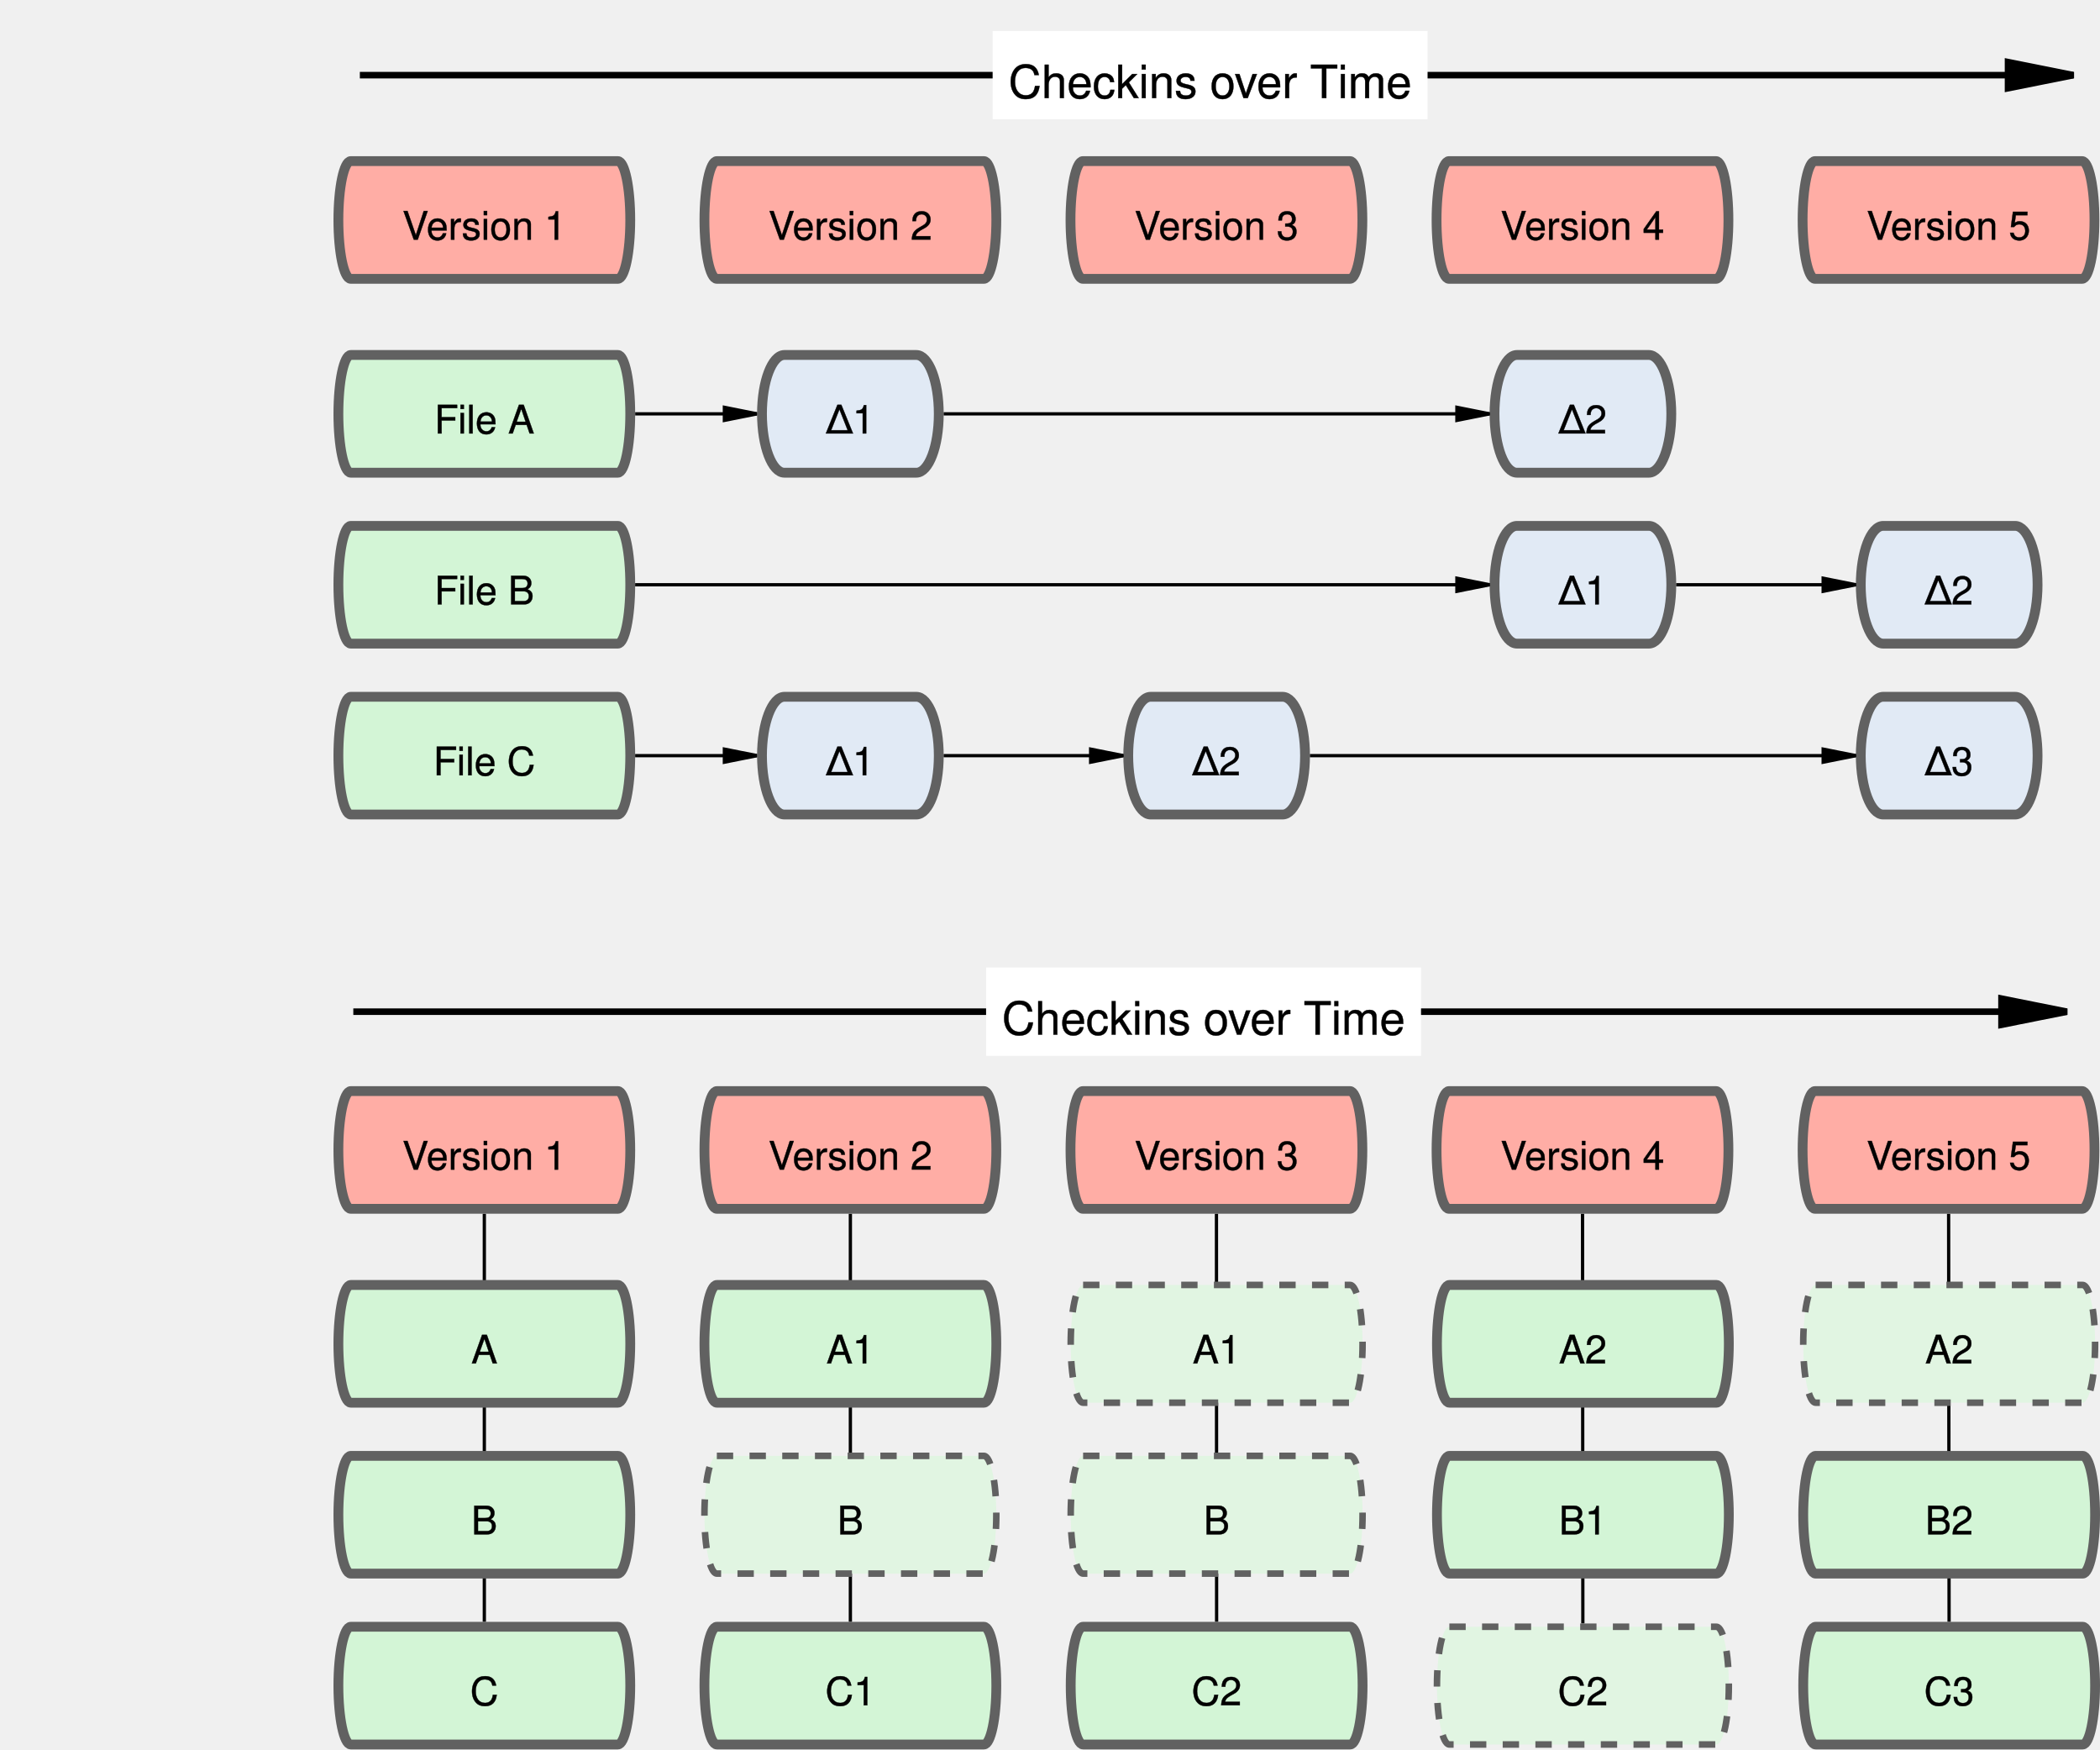
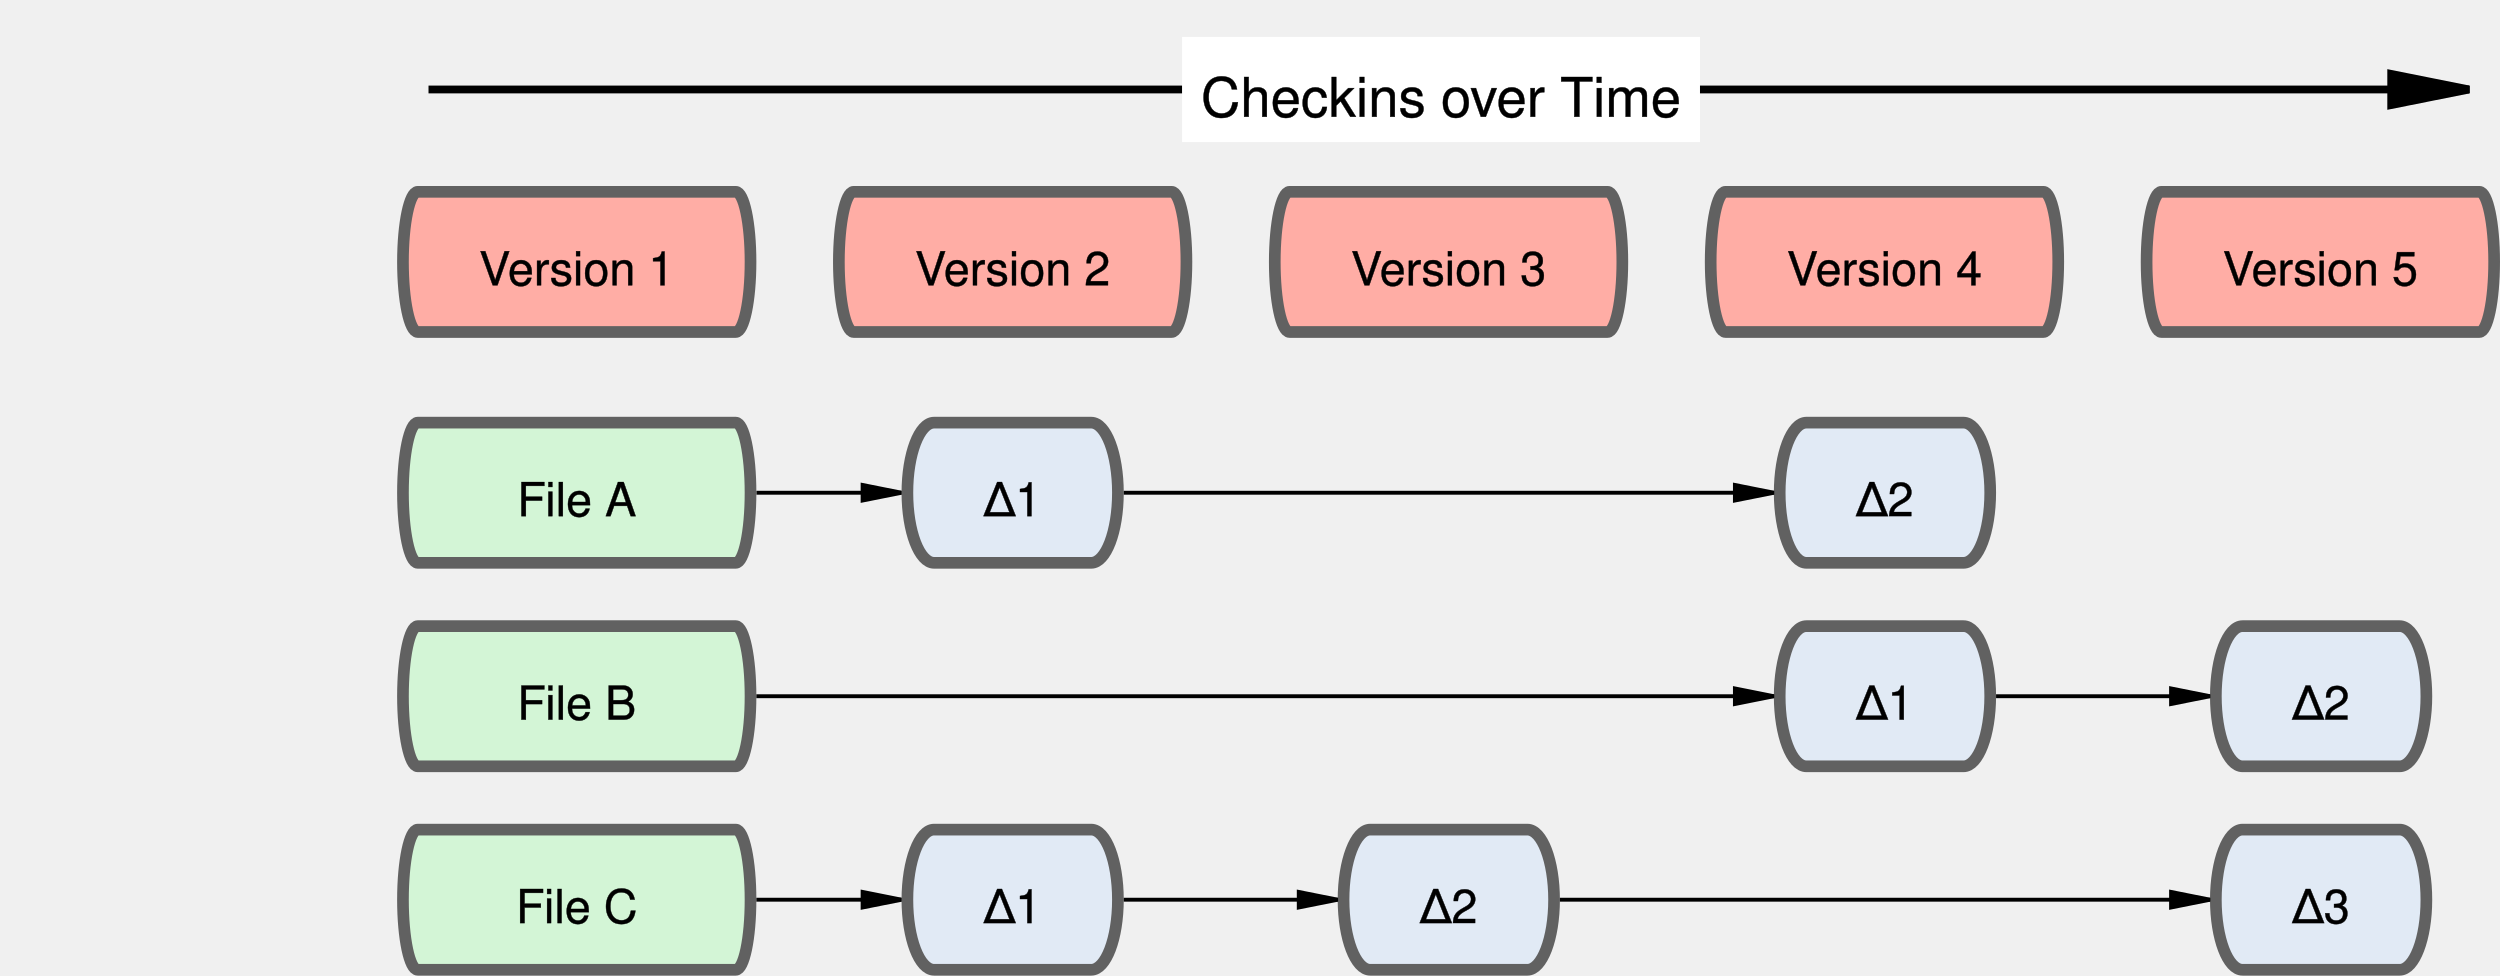
<svg xmlns="http://www.w3.org/2000/svg">
  <defs>
    <marker id="Arrow1Lend" orient="auto" refX="0.0" refY="0.0" style="overflow:visible;">
      <path d="M -10,0.0 L -10.0,-2.0 L 0.0,0.0 L -10.0,2.0 z " id="path3666" style="fill-rule:evenodd;stroke:#000000;stroke-width:1.0px;marker-start:none;" />
    </marker>
  </defs>
  <g style="stroke:#000000;fill:#fff">
-     <path d="M 148.102,371.09 L 148.102,495.871" id="2007" style="marker-start:none;stroke:#000000;marker-end:none;fill:none" />
-     <path d="M 260.039,371.09 L 260.039,495.871" id="2008" style="marker-start:none;stroke:#000000;marker-end:none;fill:none" />
-     <path d="M 371.984,371.09 L 372.032,495.871" id="2009" style="marker-start:none;stroke:#000000;marker-end:none;fill:none" />
-     <path d="M 483.928,371.09 L 484.025,496.371" id="2010" style="marker-start:none;stroke:#000000;marker-end:none;fill:none" />
-     <path d="M 595.873,371.09 L 596.017,495.871" id="2011" style="marker-start:none;stroke:#000000;marker-end:none;fill:none" />
    <path d="M 194.228,126.531 L 231.508,126.531" id="1304" style="marker-start:none;stroke:#000000;marker-end:url(#Arrow1Lend);fill:none" />
    <rect height="36.0" id="1303" rx="3.791" ry="18.0" style="stroke:#616161;stroke-width:3px;fill:#d3f5d6" width="89.252" x="103.476" y="108.531" />
    <text id="1303_text" style="fill:#000000;stroke:#000000;stroke-width:0.1px;font-family: Helvetica;font-size:12px" x="103.476" y="108.531">
      <tspan fill="#000000" font-family="LucidaGrande;" font-size="12.0px" id="1303_line1" stroke="#000000" text-align="center" text-anchor="middle" x="148.102" y="132.531">
				File A
			</tspan>
    </text>
    <rect height="36.0" id="1301" rx="6.865" ry="18.0" style="stroke:#616161;stroke-width:3px;fill:#e1eaf5" width="54.063" x="233.008" y="108.531" />
    <text id="1301_text" style="fill:#000000;stroke:#000000;stroke-width:0.1px;font-family: Helvetica;font-size:12px" x="233.008" y="108.531">
      <tspan fill="#000000" font-family="LucidaGrande;" font-size="12.0px" id="1301_line1" stroke="#000000" text-align="center" text-anchor="middle" x="260.039" y="132.531">
				Δ1
			</tspan>
    </text>
    <rect height="36.0" id="1947" rx="3.791" ry="18.0" style="stroke:#616161;stroke-width:3px;fill:#d3f5d6" width="89.252" x="103.476" y="160.784" />
    <text id="1947_text" style="fill:#000000;stroke:#000000;stroke-width:0.1px;font-family: Helvetica;font-size:12px" x="103.476" y="160.784">
      <tspan fill="#000000" font-family="LucidaGrande;" font-size="12.0px" id="1947_line1" stroke="#000000" text-align="center" text-anchor="middle" x="148.102" y="184.784">
				File B
			</tspan>
    </text>
    <rect height="36.0" id="1948" rx="3.791" ry="18.0" style="stroke:#616161;stroke-width:3px;fill:#d3f5d6" width="89.252" x="103.476" y="213.036" />
    <text id="1948_text" style="fill:#000000;stroke:#000000;stroke-width:0.1px;font-family: Helvetica;font-size:12px" x="103.476" y="213.036">
      <tspan fill="#000000" font-family="LucidaGrande;" font-size="12.0px" id="1948_line1" stroke="#000000" text-align="center" text-anchor="middle" x="148.102" y="237.036">
				File C
			</tspan>
    </text>
    <rect height="36.0" id="1951" rx="3.791" ry="18.0" style="stroke:#616161;stroke-width:3px;fill:#ffada5" width="89.252" x="103.476" y="49.255" />
    <text id="1951_text" style="fill:#000000;stroke:#000000;stroke-width:0.1px;font-family: Helvetica;font-size:12px" x="103.476" y="49.255">
      <tspan fill="#000000" font-family="LucidaGrande;" font-size="12.0px" id="1951_line1" stroke="#000000" text-align="center" text-anchor="middle" x="148.102" y="73.255">
				Version 1
			</tspan>
    </text>
    <rect height="36.0" id="1952" rx="3.791" ry="18.0" style="stroke:#616161;stroke-width:3px;fill:#ffada5" width="89.252" x="215.413" y="49.255" />
    <text id="1952_text" style="fill:#000000;stroke:#000000;stroke-width:0.1px;font-family: Helvetica;font-size:12px" x="215.413" y="49.255">
      <tspan fill="#000000" font-family="LucidaGrande;" font-size="12.0px" id="1952_line1" stroke="#000000" text-align="center" text-anchor="middle" x="260.039" y="73.255">
				Version 2
			</tspan>
    </text>
    <rect height="36.0" id="1953" rx="3.791" ry="18.0" style="stroke:#616161;stroke-width:3px;fill:#ffada5" width="89.252" x="327.35" y="49.255" />
    <text id="1953_text" style="fill:#000000;stroke:#000000;stroke-width:0.1px;font-family: Helvetica;font-size:12px" x="327.35" y="49.255">
      <tspan fill="#000000" font-family="LucidaGrande;" font-size="12.0px" id="1953_line1" stroke="#000000" text-align="center" text-anchor="middle" x="371.976" y="73.255">
				Version 3
			</tspan>
    </text>
    <rect height="36.0" id="1954" rx="3.791" ry="18.0" style="stroke:#616161;stroke-width:3px;fill:#ffada5" width="89.252" x="439.287" y="49.255" />
    <text id="1954_text" style="fill:#000000;stroke:#000000;stroke-width:0.1px;font-family: Helvetica;font-size:12px" x="439.287" y="49.255">
      <tspan fill="#000000" font-family="LucidaGrande;" font-size="12.0px" id="1954_line1" stroke="#000000" text-align="center" text-anchor="middle" x="483.913" y="73.255">
				Version 4
			</tspan>
    </text>
    <rect height="36.0" id="1955" rx="3.791" ry="18.0" style="stroke:#616161;stroke-width:3px;fill:#ffada5" width="89.252" x="551.224" y="49.255" />
    <text id="1955_text" style="fill:#000000;stroke:#000000;stroke-width:0.1px;font-family: Helvetica;font-size:12px" x="551.224" y="49.255">
      <tspan fill="#000000" font-family="LucidaGrande;" font-size="12.0px" id="1955_line1" stroke="#000000" text-align="center" text-anchor="middle" x="595.85" y="73.255">
				Version 5
			</tspan>
    </text>
    <rect height="36.0" id="1956" rx="6.865" ry="18.0" style="stroke:#616161;stroke-width:3px;fill:#e1eaf5" width="54.063" x="457.008" y="108.531" />
    <text id="1956_text" style="fill:#000000;stroke:#000000;stroke-width:0.1px;font-family: Helvetica;font-size:12px" x="457.008" y="108.531">
      <tspan fill="#000000" font-family="LucidaGrande;" font-size="12.0px" id="1956_line1" stroke="#000000" text-align="center" text-anchor="middle" x="484.039" y="132.531">
				Δ2
			</tspan>
    </text>
    <path d="M 288.571,126.531 L 455.508,126.531" id="1957" style="marker-start:none;stroke:#000000;marker-end:url(#Arrow1Lend);fill:none" />
    <rect height="36.0" id="1962" rx="6.865" ry="18.0" style="stroke:#616161;stroke-width:3px;fill:#e1eaf5" width="54.063" x="457.008" y="160.784" />
    <text id="1962_text" style="fill:#000000;stroke:#000000;stroke-width:0.1px;font-family: Helvetica;font-size:12px" x="457.008" y="160.784">
      <tspan fill="#000000" font-family="LucidaGrande;" font-size="12.0px" id="1962_line1" stroke="#000000" text-align="center" text-anchor="middle" x="484.039" y="184.784">
				Δ1
			</tspan>
    </text>
    <rect height="36.0" id="1964" rx="6.865" ry="18.0" style="stroke:#616161;stroke-width:3px;fill:#e1eaf5" width="54.063" x="569.008" y="160.784" />
    <text id="1964_text" style="fill:#000000;stroke:#000000;stroke-width:0.1px;font-family: Helvetica;font-size:12px" x="569.008" y="160.784">
      <tspan fill="#000000" font-family="LucidaGrande;" font-size="12.0px" id="1964_line1" stroke="#000000" text-align="center" text-anchor="middle" x="596.039" y="184.784">
				Δ2
			</tspan>
    </text>
    <path d="M 512.571,178.784 L 567.508,178.784" id="1965" style="marker-start:none;stroke:#000000;marker-end:url(#Arrow1Lend);fill:none" />
    <path d="M 194.228,231.036 L 231.508,231.036" id="1966" style="marker-start:none;stroke:#000000;marker-end:url(#Arrow1Lend);fill:none" />
    <rect height="36.0" id="1967" rx="6.865" ry="18.0" style="stroke:#616161;stroke-width:3px;fill:#e1eaf5" width="54.063" x="233.008" y="213.036" />
    <text id="1967_text" style="fill:#000000;stroke:#000000;stroke-width:0.1px;font-family: Helvetica;font-size:12px" x="233.008" y="213.036">
      <tspan fill="#000000" font-family="LucidaGrande;" font-size="12.0px" id="1967_line1" stroke="#000000" text-align="center" text-anchor="middle" x="260.039" y="237.036">
				Δ1
			</tspan>
    </text>
    <rect height="36.0" id="1968" rx="6.865" ry="18.0" style="stroke:#616161;stroke-width:3px;fill:#e1eaf5" width="54.063" x="345.008" y="213.036" />
    <text id="1968_text" style="fill:#000000;stroke:#000000;stroke-width:0.1px;font-family: Helvetica;font-size:12px" x="345.008" y="213.036">
      <tspan fill="#000000" font-family="LucidaGrande;" font-size="12.0px" id="1968_line1" stroke="#000000" text-align="center" text-anchor="middle" x="372.039" y="237.036">
				Δ2
			</tspan>
    </text>
    <path d="M 288.571,231.036 L 343.508,231.036" id="1969" style="marker-start:none;stroke:#000000;marker-end:url(#Arrow1Lend);fill:none" />
    <rect height="36.0" id="1970" rx="6.865" ry="18.0" style="stroke:#616161;stroke-width:3px;fill:#e1eaf5" width="54.063" x="569.008" y="213.036" />
    <text id="1970_text" style="fill:#000000;stroke:#000000;stroke-width:0.1px;font-family: Helvetica;font-size:12px" x="569.008" y="213.036">
      <tspan fill="#000000" font-family="LucidaGrande;" font-size="12.0px" id="1970_line1" stroke="#000000" text-align="center" text-anchor="middle" x="596.039" y="237.036">
				Δ3
			</tspan>
    </text>
    <path d="M 400.571,231.036 L 567.508,231.036" id="1971" style="marker-start:none;stroke:#000000;marker-end:url(#Arrow1Lend);fill:none" />
    <path d="M 194.228,178.784 L 455.508,178.784" id="1972" style="marker-start:none;stroke:#000000;marker-end:url(#Arrow1Lend);fill:none" />
-     <rect height="36.0" id="1974" rx="3.791" ry="18.0" style="stroke:#616161;stroke-width:3px;fill:#d3f5d6" width="89.252" x="103.476" y="392.866" />
-     <text id="1974_text" style="fill:#000000;stroke:#000000;stroke-width:0.1px;font-family: Helvetica;font-size:12px" x="103.476" y="392.866">
-       <tspan fill="#000000" font-family="LucidaGrande;" font-size="12.0px" id="1974_line1" stroke="#000000" text-align="center" text-anchor="middle" x="148.102" y="416.866">
- 				A
- 			</tspan>
-     </text>
-     <rect height="36.0" id="1976" rx="3.791" ry="18.0" style="stroke:#616161;stroke-width:3px;fill:#d3f5d6" width="89.252" x="103.476" y="445.119" />
-     <text id="1976_text" style="fill:#000000;stroke:#000000;stroke-width:0.1px;font-family: Helvetica;font-size:12px" x="103.476" y="445.119">
-       <tspan fill="#000000" font-family="LucidaGrande;" font-size="12.0px" id="1976_line1" stroke="#000000" text-align="center" text-anchor="middle" x="148.102" y="469.119">
- 				B
- 			</tspan>
-     </text>
-     <rect height="36.0" id="1977" rx="3.791" ry="18.0" style="stroke:#616161;stroke-width:3px;fill:#d3f5d6" width="89.252" x="103.476" y="497.371" />
-     <text id="1977_text" style="fill:#000000;stroke:#000000;stroke-width:0.1px;font-family: Helvetica;font-size:12px" x="103.476" y="497.371">
-       <tspan fill="#000000" font-family="LucidaGrande;" font-size="12.0px" id="1977_line1" stroke="#000000" text-align="center" text-anchor="middle" x="148.102" y="521.371">
- 				C
- 			</tspan>
-     </text>
-     <rect height="36.0" id="1978" rx="3.791" ry="18.0" style="stroke:#616161;stroke-width:3px;fill:#ffada5" width="89.252" x="103.476" y="333.59" />
-     <text id="1978_text" style="fill:#000000;stroke:#000000;stroke-width:0.1px;font-family: Helvetica;font-size:12px" x="103.476" y="333.59">
-       <tspan fill="#000000" font-family="LucidaGrande;" font-size="12.0px" id="1978_line1" stroke="#000000" text-align="center" text-anchor="middle" x="148.102" y="357.59">
- 				Version 1
- 			</tspan>
-     </text>
-     <rect height="36.0" id="1979" rx="3.791" ry="18.0" style="stroke:#616161;stroke-width:3px;fill:#ffada5" width="89.252" x="215.413" y="333.59" />
-     <text id="1979_text" style="fill:#000000;stroke:#000000;stroke-width:0.1px;font-family: Helvetica;font-size:12px" x="215.413" y="333.59">
-       <tspan fill="#000000" font-family="LucidaGrande;" font-size="12.0px" id="1979_line1" stroke="#000000" text-align="center" text-anchor="middle" x="260.039" y="357.59">
- 				Version 2
- 			</tspan>
-     </text>
-     <rect height="36.0" id="1980" rx="3.791" ry="18.0" style="stroke:#616161;stroke-width:3px;fill:#ffada5" width="89.252" x="327.35" y="333.59" />
-     <text id="1980_text" style="fill:#000000;stroke:#000000;stroke-width:0.1px;font-family: Helvetica;font-size:12px" x="327.35" y="333.59">
-       <tspan fill="#000000" font-family="LucidaGrande;" font-size="12.0px" id="1980_line1" stroke="#000000" text-align="center" text-anchor="middle" x="371.976" y="357.59">
- 				Version 3
- 			</tspan>
-     </text>
-     <rect height="36.0" id="1981" rx="3.791" ry="18.0" style="stroke:#616161;stroke-width:3px;fill:#ffada5" width="89.252" x="439.287" y="333.59" />
-     <text id="1981_text" style="fill:#000000;stroke:#000000;stroke-width:0.1px;font-family: Helvetica;font-size:12px" x="439.287" y="333.59">
-       <tspan fill="#000000" font-family="LucidaGrande;" font-size="12.0px" id="1981_line1" stroke="#000000" text-align="center" text-anchor="middle" x="483.913" y="357.59">
- 				Version 4
- 			</tspan>
-     </text>
-     <rect height="36.0" id="1982" rx="3.791" ry="18.0" style="stroke:#616161;stroke-width:3px;fill:#ffada5" width="89.252" x="551.224" y="333.59" />
-     <text id="1982_text" style="fill:#000000;stroke:#000000;stroke-width:0.1px;font-family: Helvetica;font-size:12px" x="551.224" y="333.59">
-       <tspan fill="#000000" font-family="LucidaGrande;" font-size="12.0px" id="1982_line1" stroke="#000000" text-align="center" text-anchor="middle" x="595.85" y="357.59">
- 				Version 5
- 			</tspan>
-     </text>
-     <rect height="36.0" id="1995" rx="3.791" ry="18.0" style="stroke:#616161;stroke-width:3px;fill:#d3f5d6" width="89.252" x="215.413" y="392.866" />
-     <text id="1995_text" style="fill:#000000;stroke:#000000;stroke-width:0.1px;font-family: Helvetica;font-size:12px" x="215.413" y="392.866">
-       <tspan fill="#000000" font-family="LucidaGrande;" font-size="12.0px" id="1995_line1" stroke="#000000" text-align="center" text-anchor="middle" x="260.039" y="416.866">
- 				A1
- 			</tspan>
-     </text>
-     <rect height="36.0" id="1996" rx="3.791" ry="18.0" style="stroke:#616161;stroke-width:2px;stroke-dasharray:5 5;fill:#e1f5e2" width="89.252" x="215.413" y="445.119" />
-     <text id="1996_text" style="fill:#000000;stroke:#000000;stroke-width:0.1px;font-family: Helvetica;font-size:12px" x="215.413" y="445.119">
-       <tspan fill="#000000" font-family="LucidaGrande;" font-size="12.0px" id="1996_line1" stroke="#000000" text-align="center" text-anchor="middle" x="260.039" y="469.119">
- 				B
- 			</tspan>
-     </text>
-     <rect height="36.0" id="1997" rx="3.791" ry="18.0" style="stroke:#616161;stroke-width:3px;fill:#d3f5d6" width="89.252" x="215.413" y="497.371" />
-     <text id="1997_text" style="fill:#000000;stroke:#000000;stroke-width:0.1px;font-family: Helvetica;font-size:12px" x="215.413" y="497.371">
-       <tspan fill="#000000" font-family="LucidaGrande;" font-size="12.0px" id="1997_line1" stroke="#000000" text-align="center" text-anchor="middle" x="260.039" y="521.371">
- 				C1
- 			</tspan>
-     </text>
-     <rect height="36.0" id="1998" rx="3.791" ry="18.0" style="stroke:#616161;stroke-width:2px;stroke-dasharray:5 5;fill:#e1f5e2" width="89.252" x="327.413" y="392.866" />
-     <text id="1998_text" style="fill:#000000;stroke:#000000;stroke-width:0.1px;font-family: Helvetica;font-size:12px" x="327.413" y="392.866">
-       <tspan fill="#000000" font-family="LucidaGrande;" font-size="12.0px" id="1998_line1" stroke="#000000" text-align="center" text-anchor="middle" x="372.039" y="416.866">
- 				A1
- 			</tspan>
-     </text>
-     <rect height="36.0" id="1999" rx="3.791" ry="18.0" style="stroke:#616161;stroke-width:2px;stroke-dasharray:5 5;fill:#e1f5e2" width="89.252" x="327.413" y="445.119" />
-     <text id="1999_text" style="fill:#000000;stroke:#000000;stroke-width:0.1px;font-family: Helvetica;font-size:12px" x="327.413" y="445.119">
-       <tspan fill="#000000" font-family="LucidaGrande;" font-size="12.0px" id="1999_line1" stroke="#000000" text-align="center" text-anchor="middle" x="372.039" y="469.119">
- 				B
- 			</tspan>
-     </text>
-     <rect height="36.0" id="2000" rx="3.791" ry="18.0" style="stroke:#616161;stroke-width:3px;fill:#d3f5d6" width="89.252" x="327.413" y="497.371" />
-     <text id="2000_text" style="fill:#000000;stroke:#000000;stroke-width:0.1px;font-family: Helvetica;font-size:12px" x="327.413" y="497.371">
-       <tspan fill="#000000" font-family="LucidaGrande;" font-size="12.0px" id="2000_line1" stroke="#000000" text-align="center" text-anchor="middle" x="372.039" y="521.371">
- 				C2
- 			</tspan>
-     </text>
-     <rect height="36.0" id="2001" rx="3.791" ry="18.0" style="stroke:#616161;stroke-width:3px;fill:#d3f5d6" width="89.252" x="439.413" y="392.866" />
-     <text id="2001_text" style="fill:#000000;stroke:#000000;stroke-width:0.1px;font-family: Helvetica;font-size:12px" x="439.413" y="392.866">
-       <tspan fill="#000000" font-family="LucidaGrande;" font-size="12.0px" id="2001_line1" stroke="#000000" text-align="center" text-anchor="middle" x="484.039" y="416.866">
- 				A2
- 			</tspan>
-     </text>
-     <rect height="36.0" id="2002" rx="3.791" ry="18.0" style="stroke:#616161;stroke-width:3px;fill:#d3f5d6" width="89.252" x="439.413" y="445.119" />
-     <text id="2002_text" style="fill:#000000;stroke:#000000;stroke-width:0.1px;font-family: Helvetica;font-size:12px" x="439.413" y="445.119">
-       <tspan fill="#000000" font-family="LucidaGrande;" font-size="12.0px" id="2002_line1" stroke="#000000" text-align="center" text-anchor="middle" x="484.039" y="469.119">
- 				B1
- 			</tspan>
-     </text>
-     <rect height="36.0" id="2003" rx="3.791" ry="18.0" style="stroke:#616161;stroke-width:2px;stroke-dasharray:5 5;fill:#e1f5e2" width="89.252" x="439.413" y="497.371" />
-     <text id="2003_text" style="fill:#000000;stroke:#000000;stroke-width:0.1px;font-family: Helvetica;font-size:12px" x="439.413" y="497.371">
-       <tspan fill="#000000" font-family="LucidaGrande;" font-size="12.0px" id="2003_line1" stroke="#000000" text-align="center" text-anchor="middle" x="484.039" y="521.371">
- 				C2
- 			</tspan>
-     </text>
-     <rect height="36.0" id="2004" rx="3.791" ry="18.0" style="stroke:#616161;stroke-width:2px;stroke-dasharray:5 5;fill:#e1f5e2" width="89.252" x="551.413" y="392.866" />
-     <text id="2004_text" style="fill:#000000;stroke:#000000;stroke-width:0.1px;font-family: Helvetica;font-size:12px" x="551.413" y="392.866">
-       <tspan fill="#000000" font-family="LucidaGrande;" font-size="12.0px" id="2004_line1" stroke="#000000" text-align="center" text-anchor="middle" x="596.039" y="416.866">
- 				A2
- 			</tspan>
-     </text>
-     <rect height="36.0" id="2005" rx="3.791" ry="18.0" style="stroke:#616161;stroke-width:3px;fill:#d3f5d6" width="89.252" x="551.413" y="445.119" />
-     <text id="2005_text" style="fill:#000000;stroke:#000000;stroke-width:0.1px;font-family: Helvetica;font-size:12px" x="551.413" y="445.119">
-       <tspan fill="#000000" font-family="LucidaGrande;" font-size="12.0px" id="2005_line1" stroke="#000000" text-align="center" text-anchor="middle" x="596.039" y="469.119">
- 				B2
- 			</tspan>
-     </text>
-     <rect height="36.0" id="2006" rx="3.791" ry="18.0" style="stroke:#616161;stroke-width:3px;fill:#d3f5d6" width="89.252" x="551.413" y="497.371" />
-     <text id="2006_text" style="fill:#000000;stroke:#000000;stroke-width:0.1px;font-family: Helvetica;font-size:12px" x="551.413" y="497.371">
-       <tspan fill="#000000" font-family="LucidaGrande;" font-size="12.0px" id="2006_line1" stroke="#000000" text-align="center" text-anchor="middle" x="596.039" y="521.371">
- 				C3
- 			</tspan>
-     </text>
    <path d="M 110.039,22.978 L 634.039,22.978" id="2012" style="marker-start:none;stroke:#000000;stroke-width:2px;marker-end:url(#Arrow1Lend);fill:none" />
    <rect height="27.0" id="2013" style="stroke:none" width="133.0" x="303.539" y="9.478" />
    <text id="2013_text" style="fill:#000000;stroke:#000000;stroke-width:0.1px;font-family: Helvetica;font-size:14px" x="303.539" y="9.478">
      <tspan fill="#000000" font-family="Helvetica;,Sans-serif" font-size="14.0px" id="2013_line1" stroke="#000000" text-align="center" text-anchor="middle" x="370.039" y="29.978">
				Checkins over Time
			</tspan>
    </text>
-     <path d="M 108.039,309.314 L 632.039,309.314" id="2014" style="marker-start:none;stroke:#000000;stroke-width:2px;marker-end:url(#Arrow1Lend);fill:none" />
-     <rect height="27.0" id="2015" style="stroke:none" width="133.0" x="301.539" y="295.814" />
-     <text id="2015_text" style="fill:#000000;stroke:#000000;stroke-width:0.1px;font-family: Helvetica;font-size:14px" x="301.539" y="295.814">
-       <tspan fill="#000000" font-family="Helvetica;,Sans-serif" font-size="14.0px" id="2015_line1" stroke="#000000" text-align="center" text-anchor="middle" x="368.039" y="316.314">
- 				Checkins over Time
- 			</tspan>
-     </text>
  </g>
</svg>
